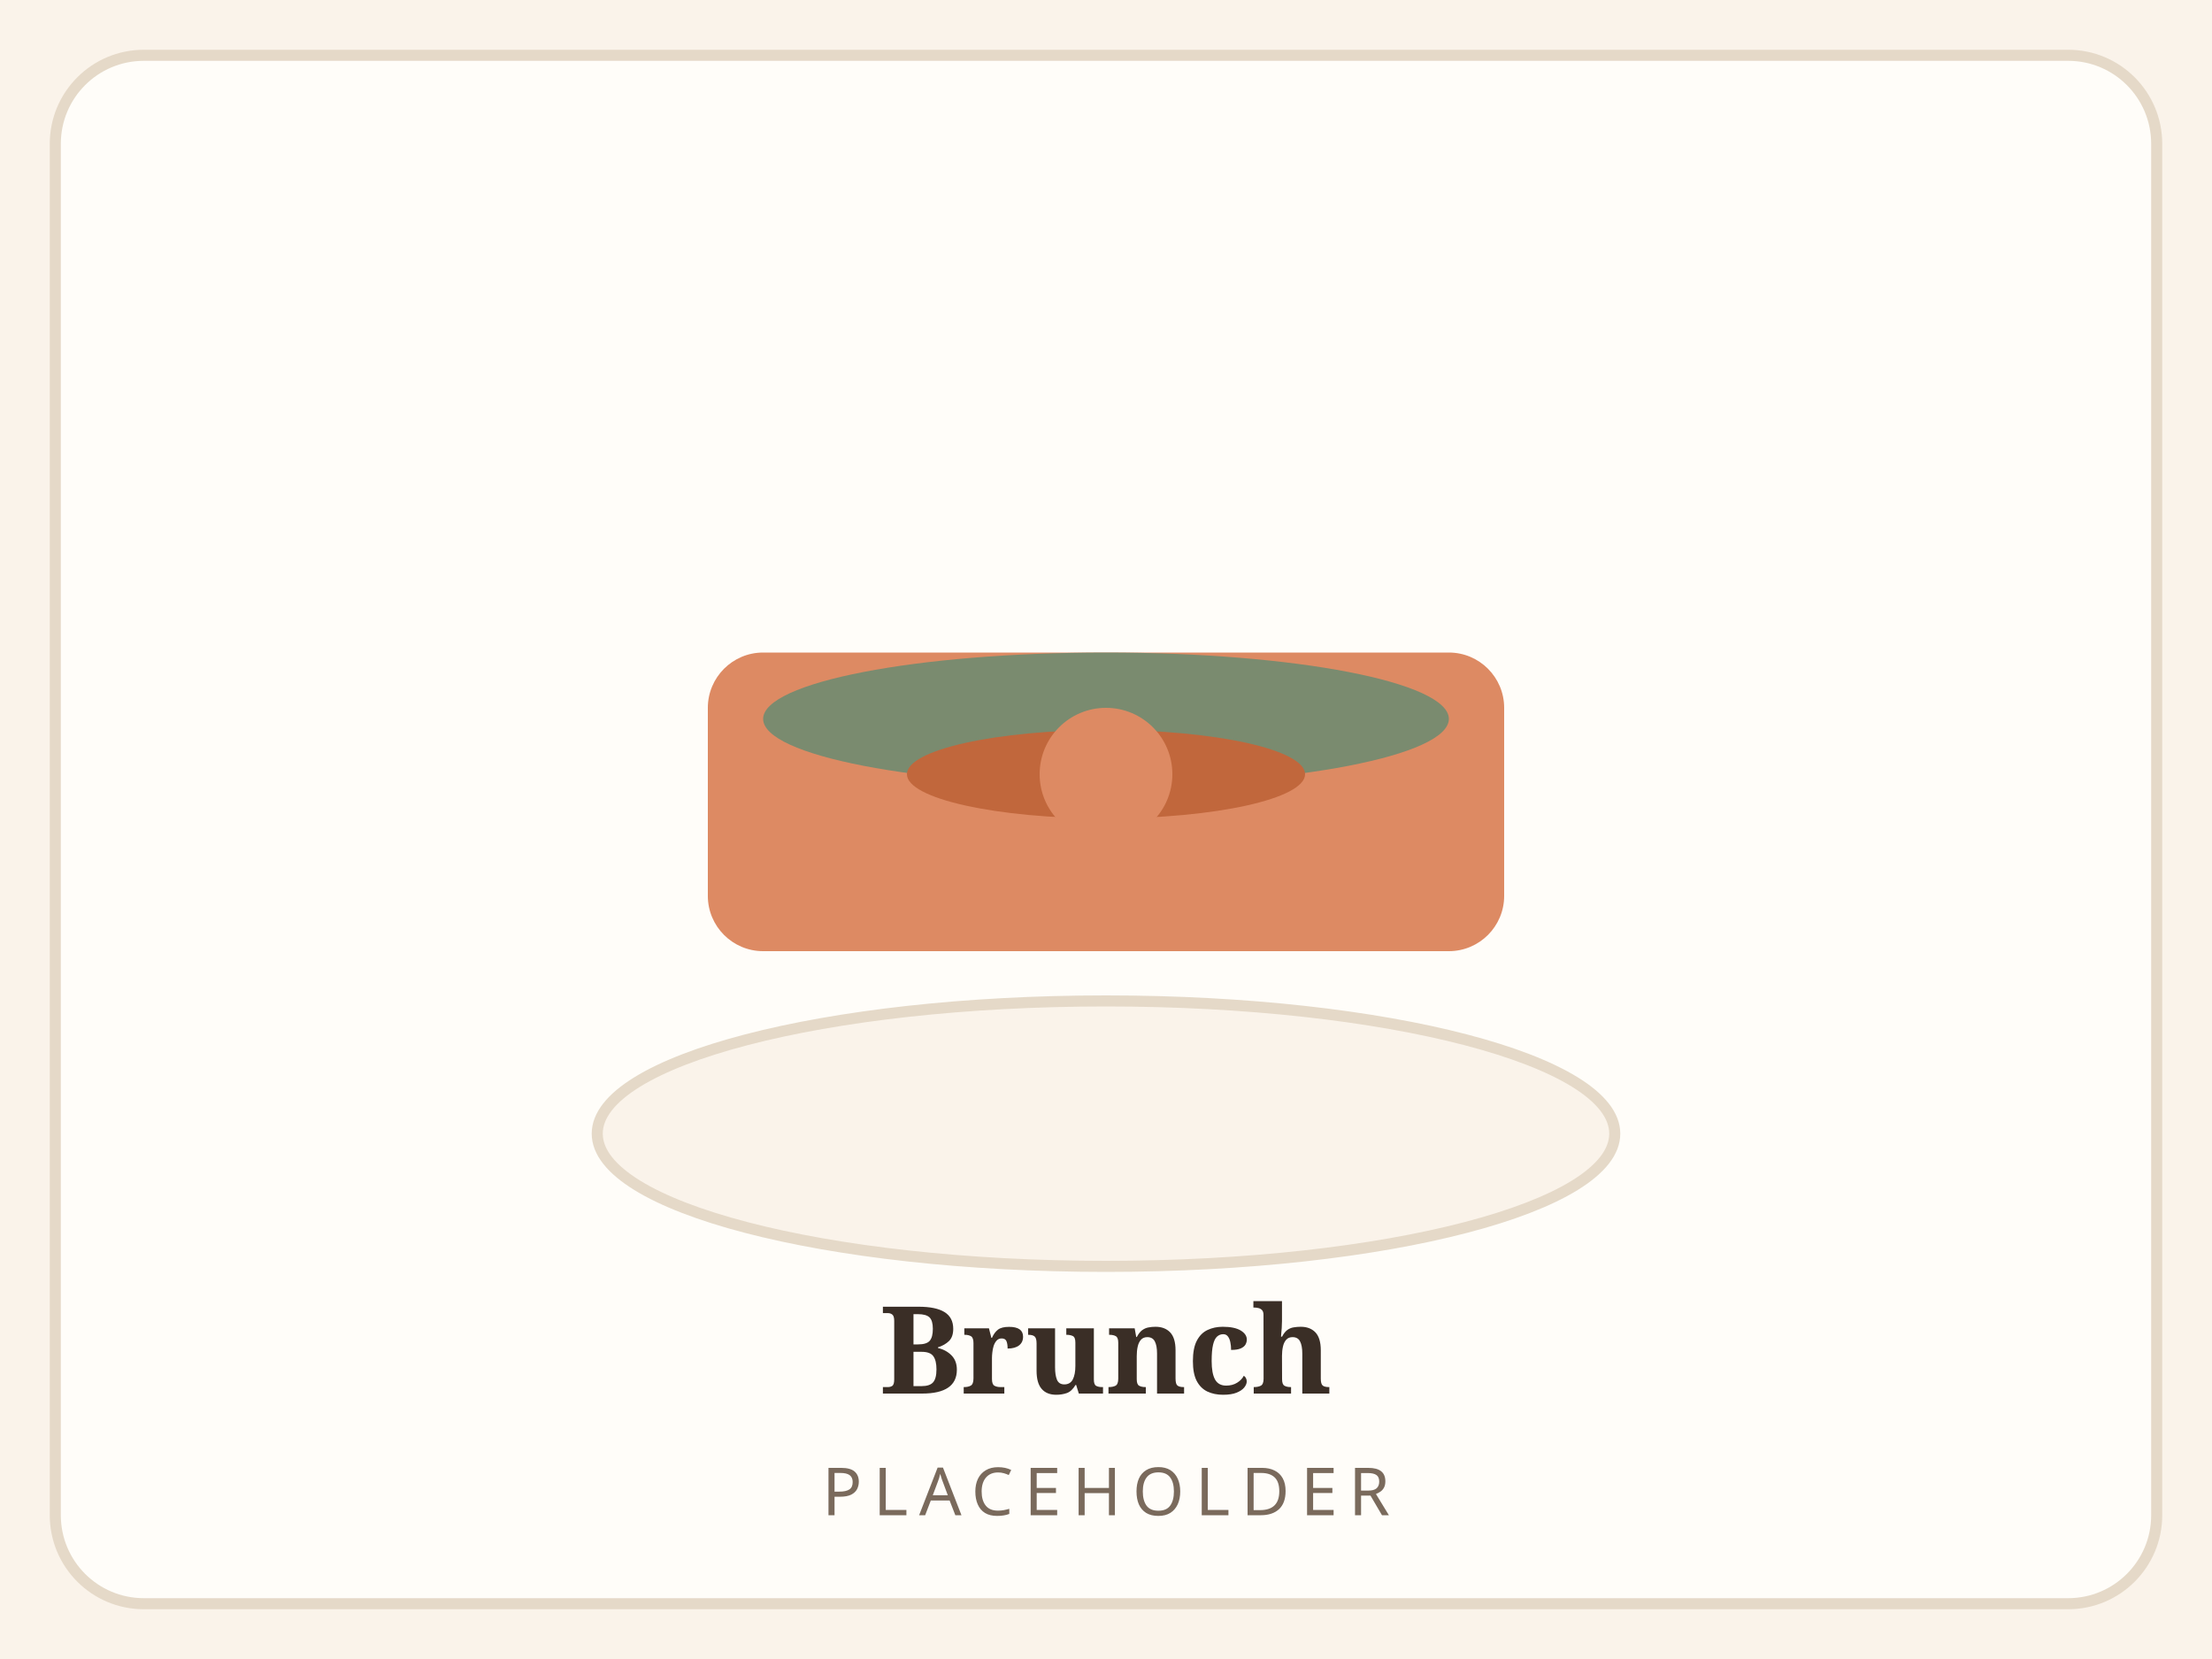
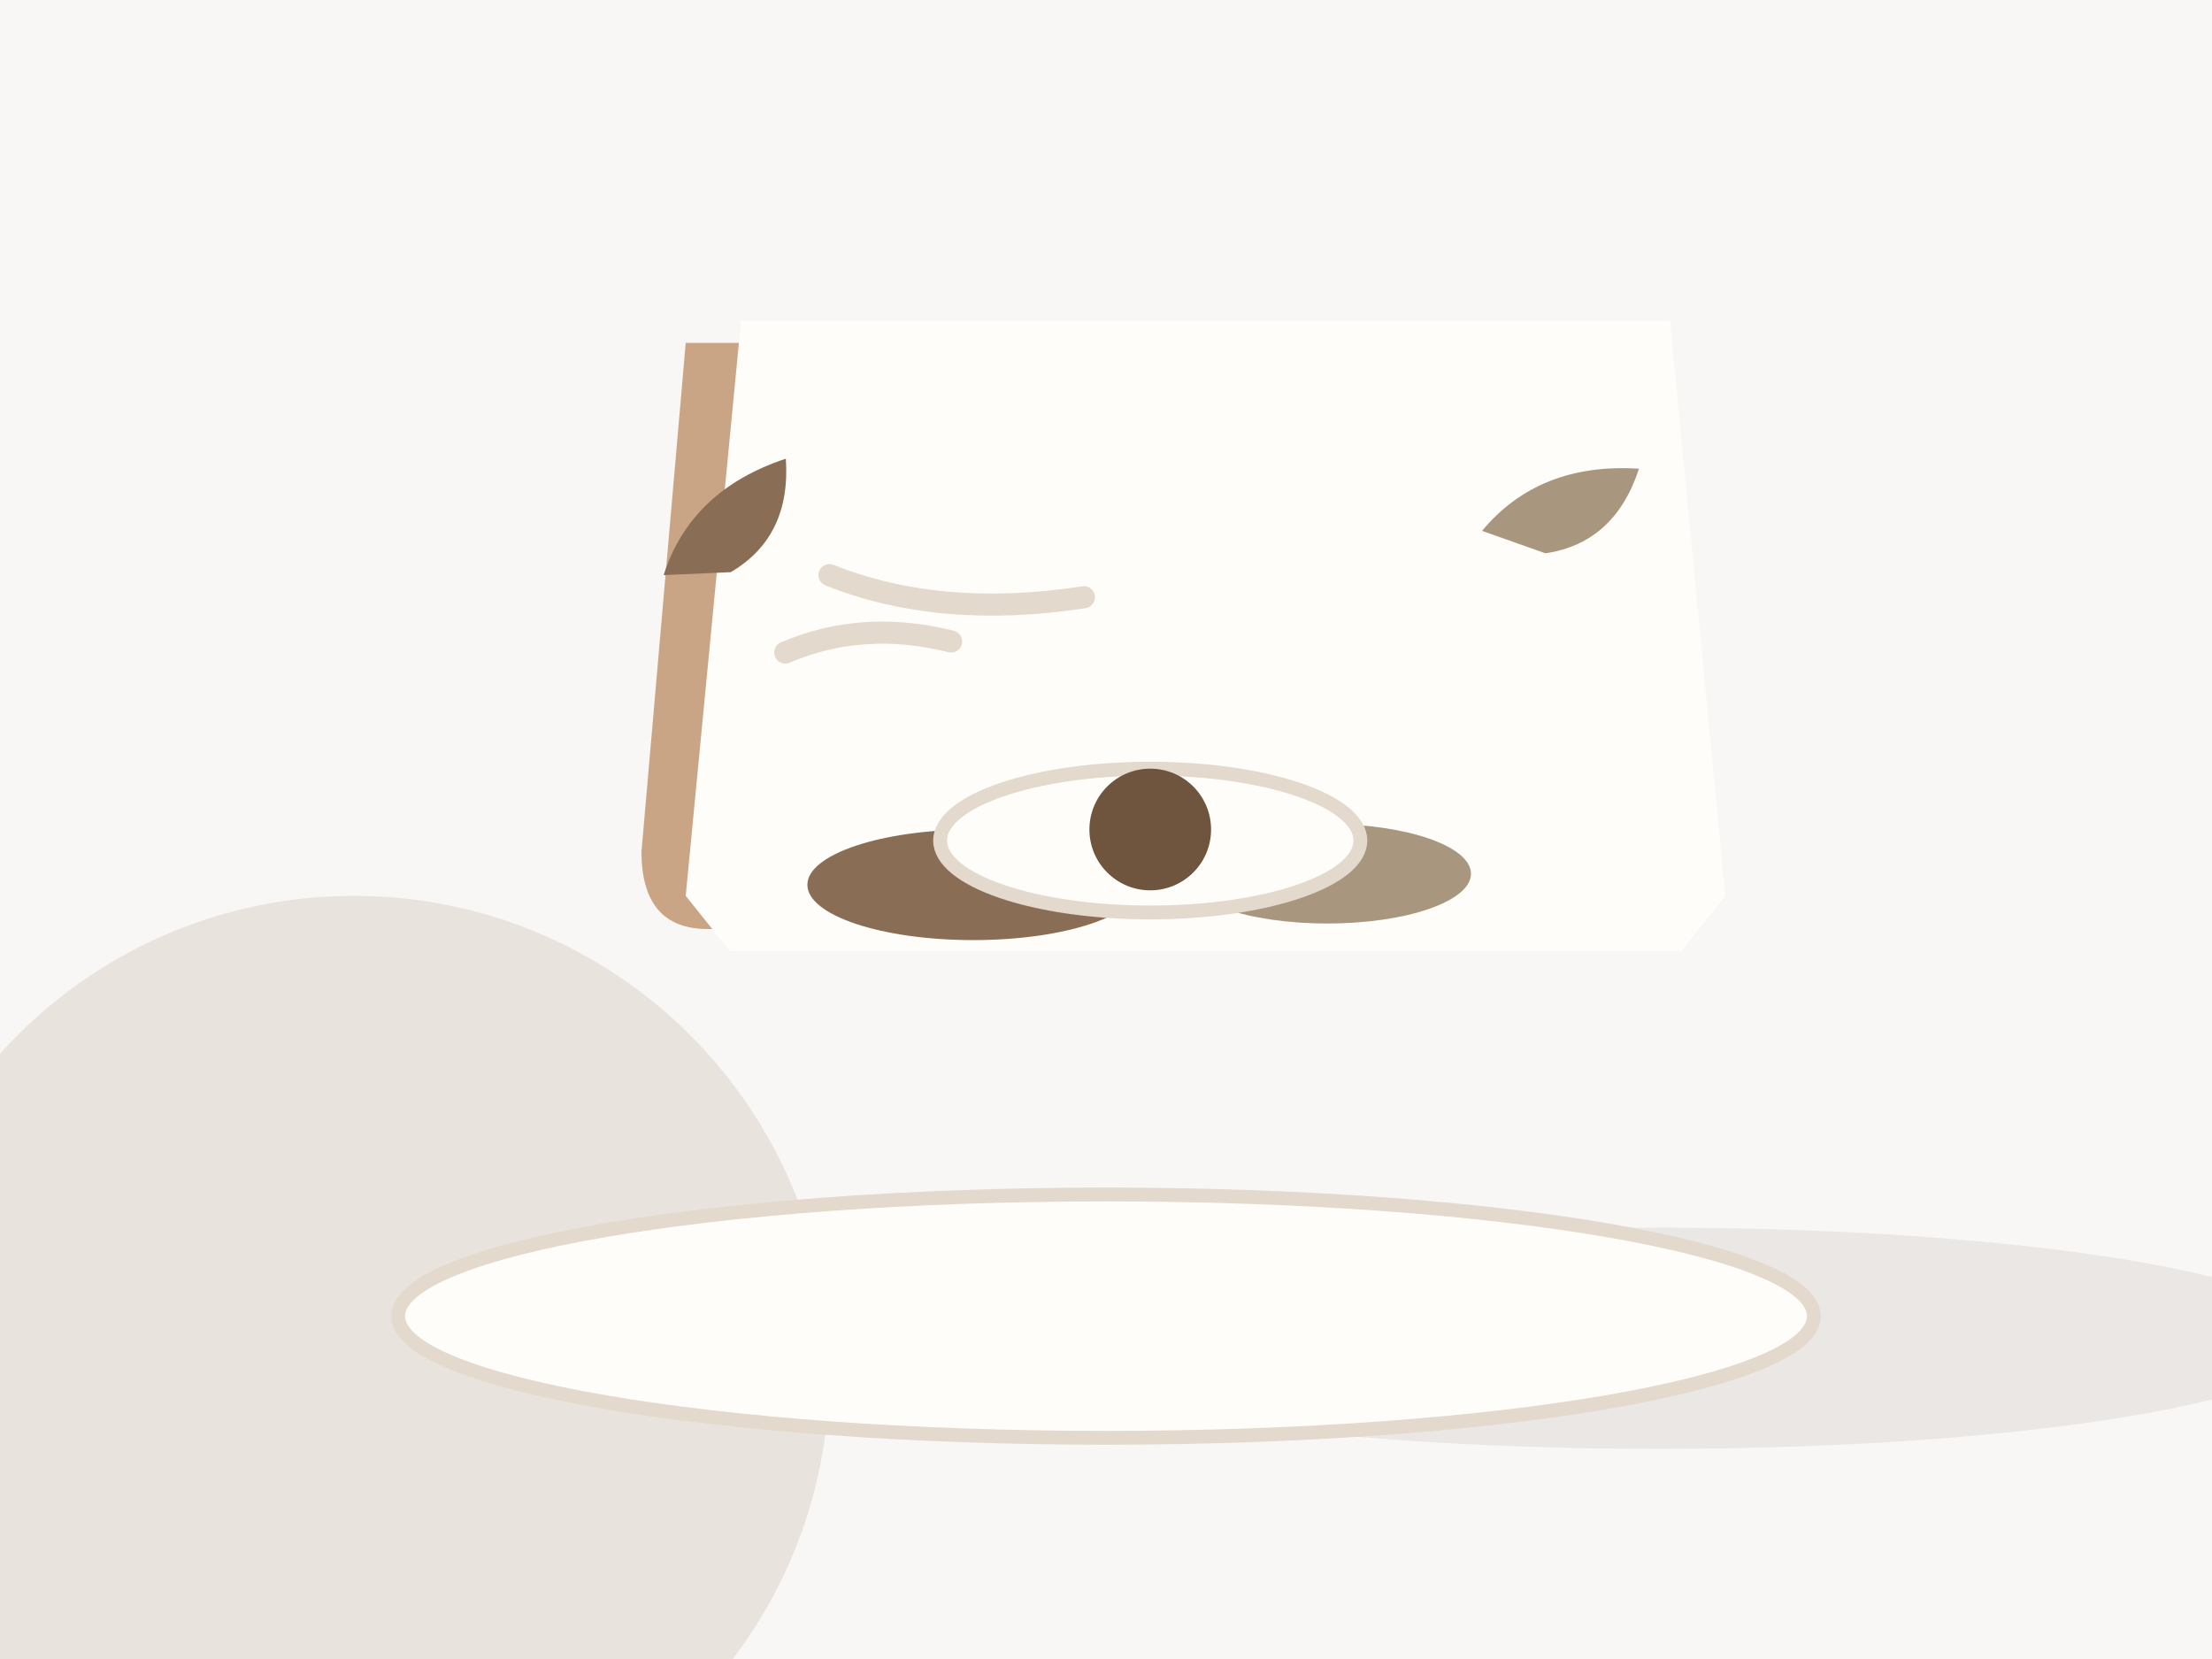
- <svg xmlns="http://www.w3.org/2000/svg" viewBox="0 0 400 300" role="img" aria-label="Placeholder brunch">
-   <rect width="400" height="300" fill="#faf3ea" />
-   <rect x="10" y="10" width="380" height="280" rx="16" fill="#fffdf9" stroke="#e5d9c8" stroke-width="2" />
-   <ellipse cx="200" cy="205" rx="92" ry="24" fill="#faf3ea" stroke="#e5d9c8" stroke-width="2" />
-   <rect x="128" y="118" width="144" height="54" rx="10" fill="#dd8a63" />
-   <ellipse cx="200" cy="130" rx="62" ry="12" fill="#7a8b6f" />
-   <ellipse cx="200" cy="140" rx="36" ry="8" fill="#c1673c" />
-   <circle cx="200" cy="140" r="12" fill="#dd8a63" />
-   <text x="200" y="252" text-anchor="middle" font-family="Georgia, serif" font-size="22" font-weight="700" fill="#3a2e26">Brunch</text>
-   <text x="200" y="274" text-anchor="middle" font-family="sans-serif" font-size="12" letter-spacing="2" fill="#7a6a5c">PLACEHOLDER</text>
+ <svg xmlns="http://www.w3.org/2000/svg" viewBox="0 0 400 300" role="img" aria-label="Tostado de palta y huevo poché">
+   <rect width="400" height="300" fill="#F9F7F5" />
+   <circle cx="64" cy="248" r="86" fill="#E9E3DD" />
+   <ellipse cx="300" cy="242" rx="120" ry="20" fill="#3E2B1E" opacity="0.08" />
+   <ellipse cx="200" cy="238" rx="128" ry="22" fill="#fffdf9" stroke="#E3D9CC" stroke-width="2.5" />
+   <path d="M128 168 q-12 0 -12 -14 l8 -92 h168 l8 92 q0 14 -12 14 Z" fill="#C9A585" />
+   <path d="M124 162 l10 -104 h168 l10 104 l-8 10 h-172 Z" fill="#fffdf9" />
+   <path d="M142 118 q14 -6 30 -2" stroke="#E3D9CC" stroke-width="4" fill="none" stroke-linecap="round" />
+   <path d="M150 104 q20 8 46 4" stroke="#E3D9CC" stroke-width="4" fill="none" stroke-linecap="round" />
+   <ellipse cx="176" cy="160" rx="30" ry="10" fill="#8A6D55" />
+   <ellipse cx="240" cy="158" rx="26" ry="9" fill="#A8967F" />
+   <ellipse cx="208" cy="152" rx="38" ry="13" fill="#fffdf9" stroke="#E3D9CC" stroke-width="2.5" />
+   <circle cx="208" cy="150" r="11" fill="#6F543E" />
+   <g transform="translate(120 104) rotate(-12)">
+     <path d="M0 0 q8 -14 26 -16 q-2 14 -14 18 Z" fill="#8A6D55" />
+   </g>
+   <g transform="translate(268 96) rotate(10)">
+     <path d="M0 0 q8 -14 26 -16 q-2 14 -14 18 Z" fill="#A8967F" />
+   </g>
</svg>
